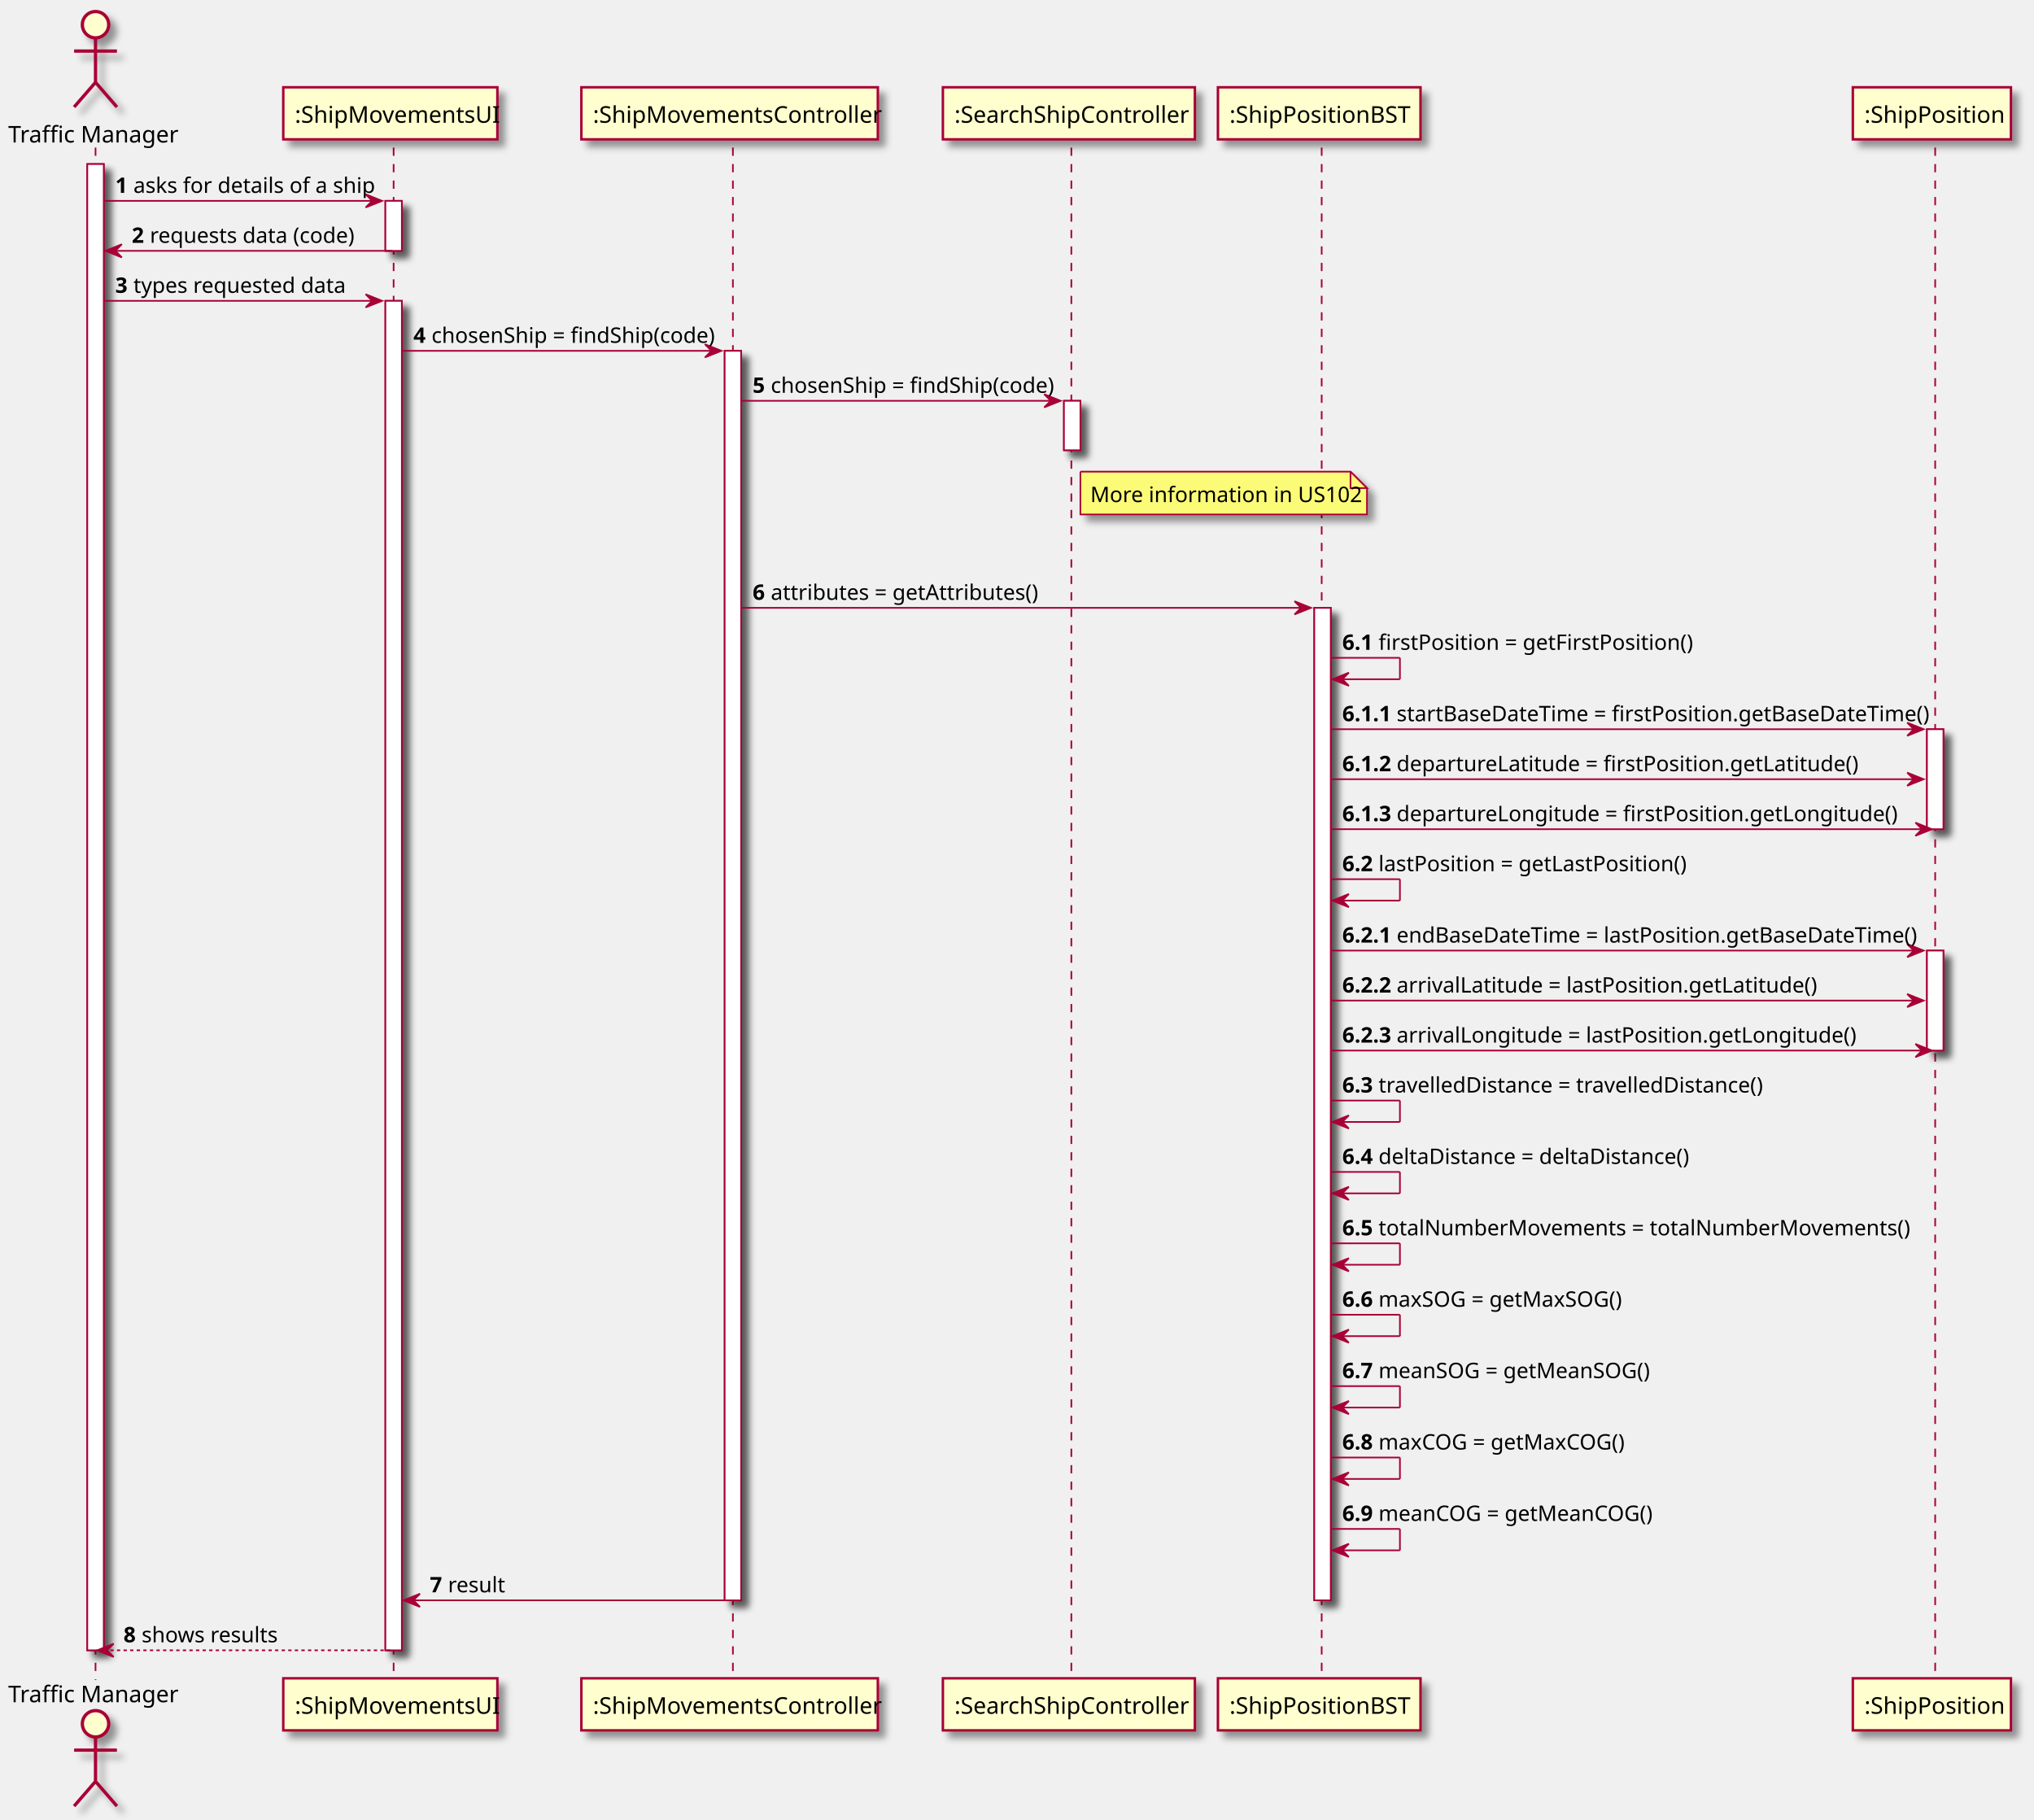
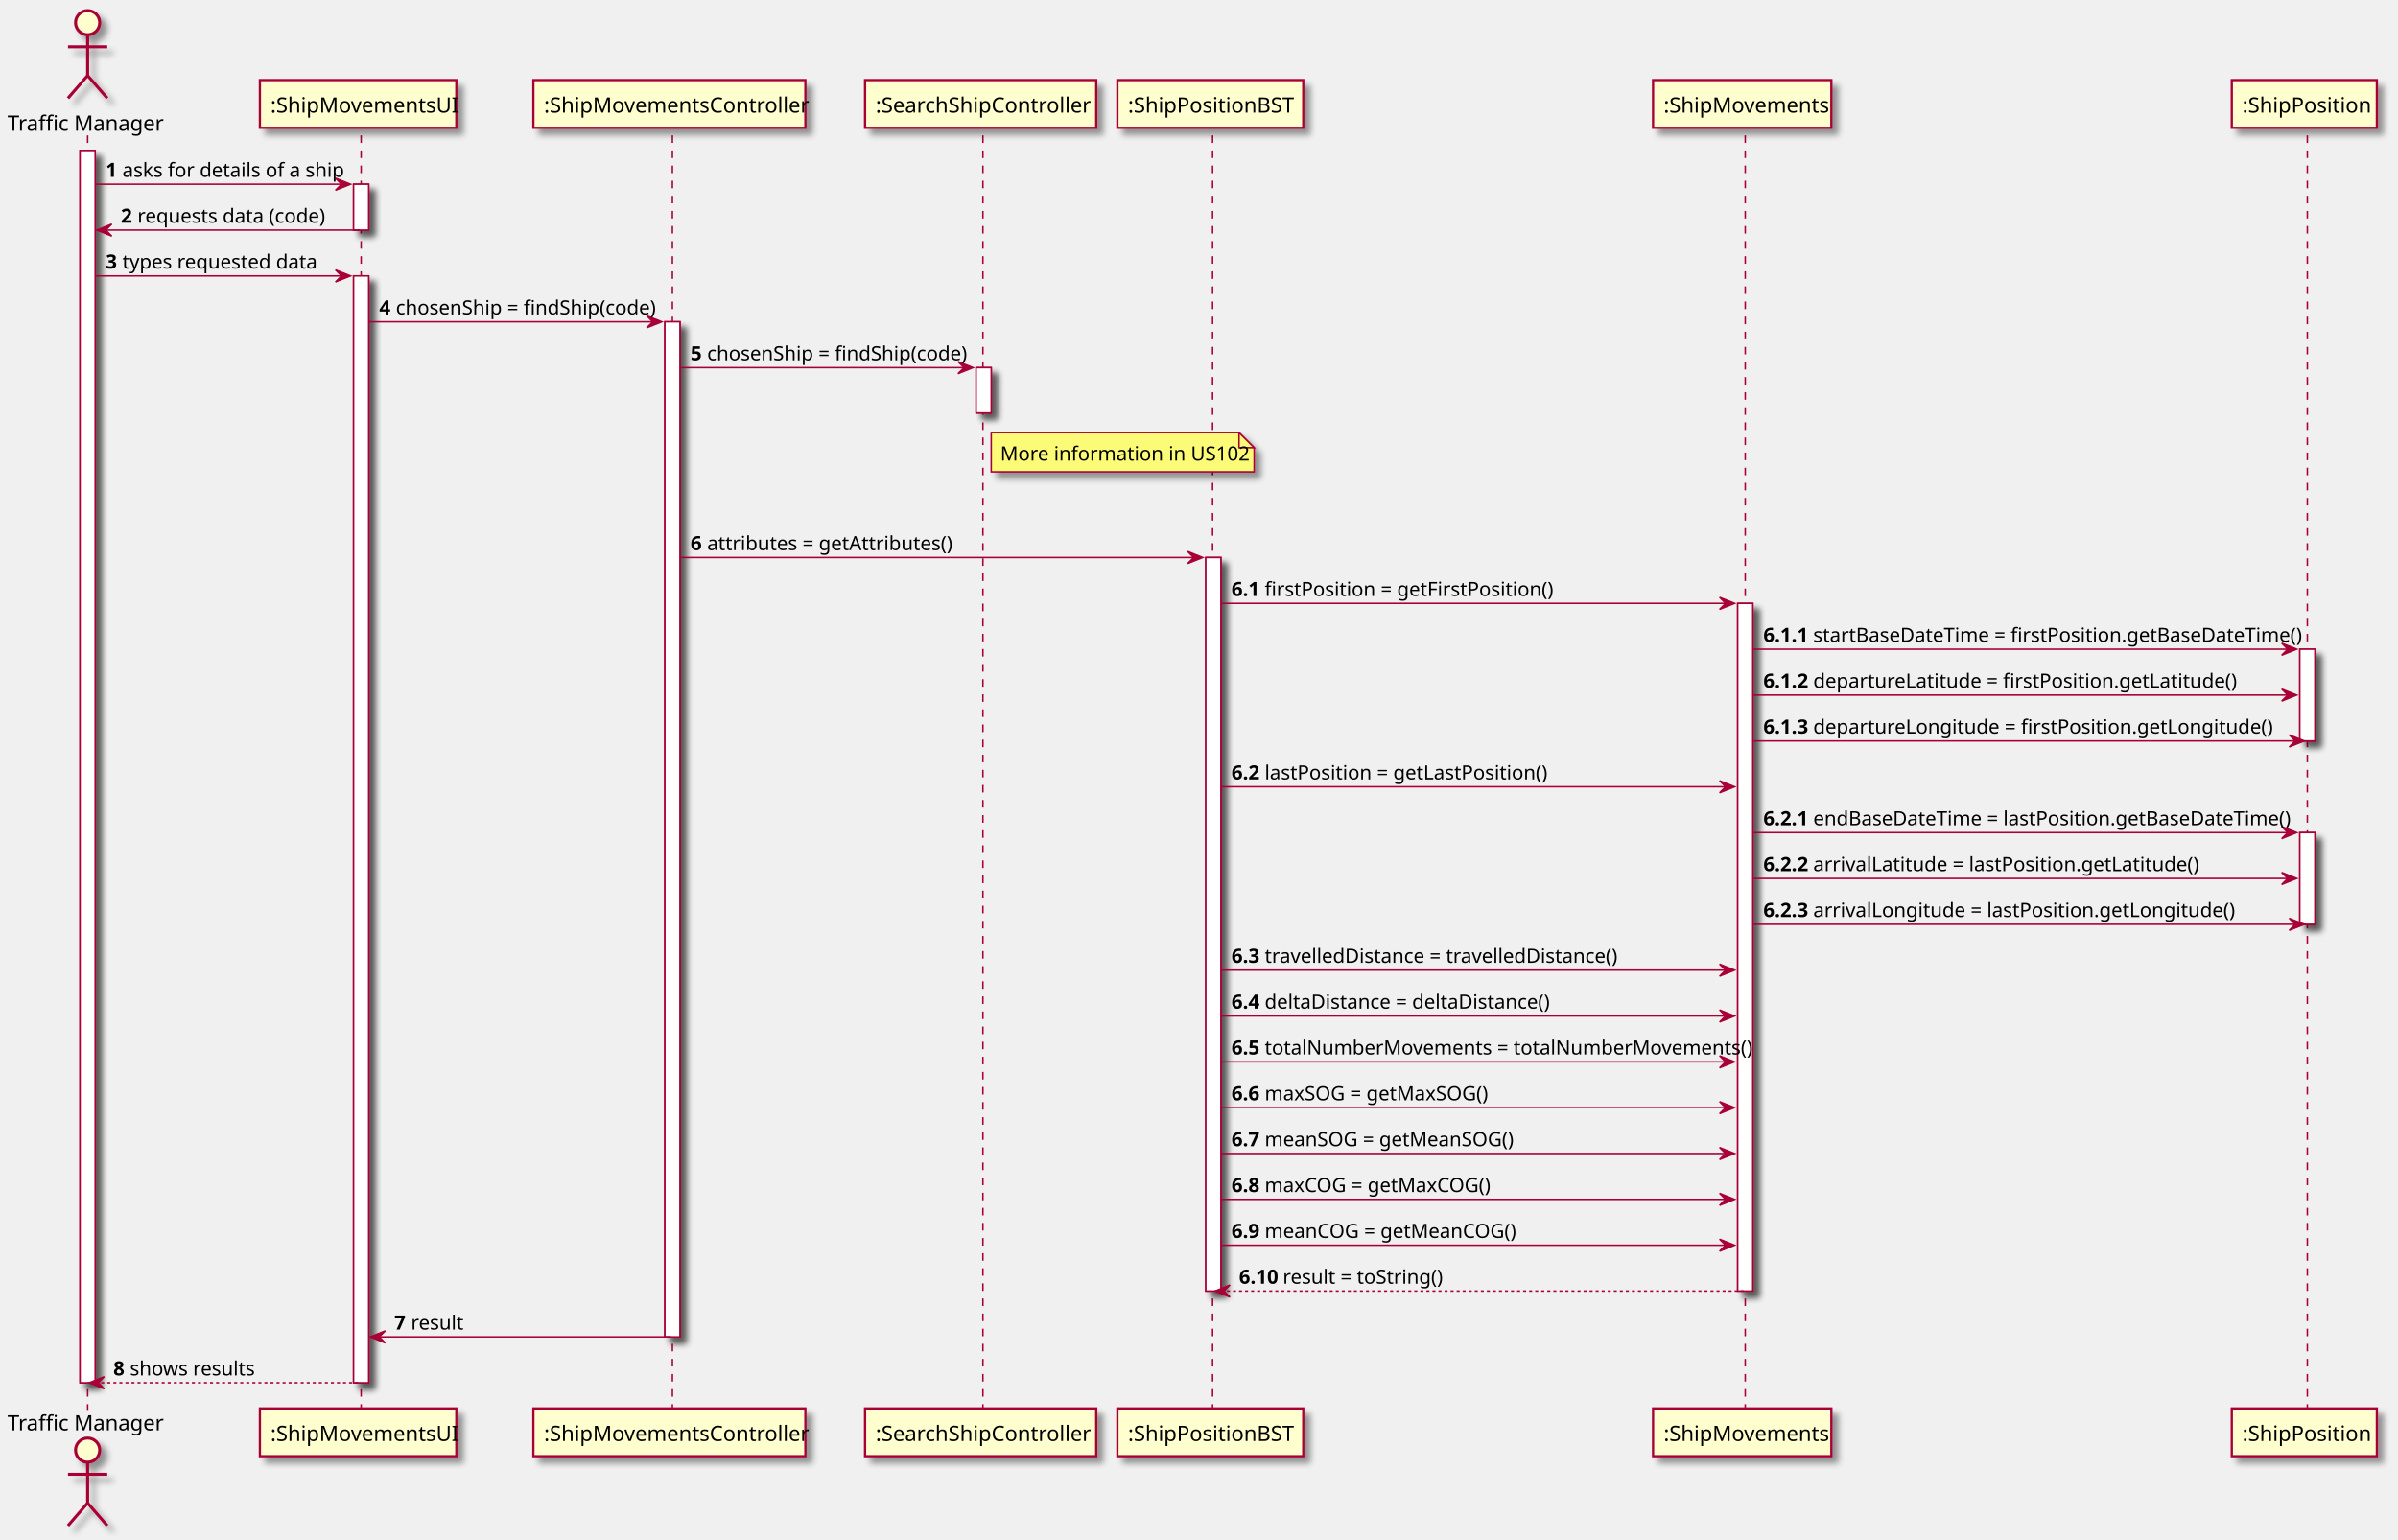
- <svg xmlns="http://www.w3.org/2000/svg" contentScriptType="application/ecmascript" contentStyleType="text/css" height="1105px" preserveAspectRatio="none" style="width:1235px;height:1105px;" version="1.1" viewBox="0 0 1235 1105" width="1235px" zoomAndPan="magnify">
+ <svg xmlns="http://www.w3.org/2000/svg" contentScriptType="application/ecmascript" contentStyleType="text/css" height="1019px" preserveAspectRatio="none" style="width:1587px;height:1019px;" version="1.1" viewBox="0 0 1587 1019" width="1587px" zoomAndPan="magnify">
  <defs>
-     <filter height="300%" id="f1fu0j7sv4bhv1" width="300%" x="-1" y="-1">
+     <filter height="300%" id="f1n0tzof126bcd" width="300%" x="-1" y="-1">
      <feGaussianBlur result="blurOut" stdDeviation="2.0" />
      <feColorMatrix in="blurOut" result="blurOut2" type="matrix" values="0 0 0 0 0 0 0 0 0 0 0 0 0 0 0 0 0 0 .4 0" />
      <feOffset dx="4.0" dy="4.0" in="blurOut2" result="blurOut3" />
      <feBlend in="SourceGraphic" in2="blurOut3" mode="normal" />
    </filter>
  </defs>
  <g>
-     <rect fill="#FFFFFF" filter="url(#f1fu0j7sv4bhv1)" height="902.438" style="stroke:#A80036;stroke-width:1.0;" width="10" x="53" y="99.609" />
-     <rect fill="#FFFFFF" filter="url(#f1fu0j7sv4bhv1)" height="30.352" style="stroke:#A80036;stroke-width:1.0;" width="10" x="234" y="121.961" />
-     <rect fill="#FFFFFF" filter="url(#f1fu0j7sv4bhv1)" height="819.383" style="stroke:#A80036;stroke-width:1.0;" width="10" x="234" y="182.664" />
-     <rect fill="#FFFFFF" filter="url(#f1fu0j7sv4bhv1)" height="758.68" style="stroke:#A80036;stroke-width:1.0;" width="10" x="440" y="213.016" />
-     <rect fill="#FFFFFF" filter="url(#f1fu0j7sv4bhv1)" height="30" style="stroke:#A80036;stroke-width:1.0;" width="10" x="646" y="243.367" />
-     <rect fill="#FFFFFF" filter="url(#f1fu0j7sv4bhv1)" height="602.625" style="stroke:#A80036;stroke-width:1.0;" width="10" x="798" y="369.07" />
-     <rect fill="#FFFFFF" filter="url(#f1fu0j7sv4bhv1)" height="60.703" style="stroke:#A80036;stroke-width:1.0;" width="10" x="1170" y="442.773" />
-     <rect fill="#FFFFFF" filter="url(#f1fu0j7sv4bhv1)" height="60.703" style="stroke:#A80036;stroke-width:1.0;" width="10" x="1170" y="577.18" />
-     <line style="stroke:#A80036;stroke-width:1.0;stroke-dasharray:5.0,5.0;" x1="58" x2="58" y1="89.609" y2="1020.047" />
-     <line style="stroke:#A80036;stroke-width:1.0;stroke-dasharray:5.0,5.0;" x1="239" x2="239" y1="89.609" y2="1020.047" />
-     <line style="stroke:#A80036;stroke-width:1.0;stroke-dasharray:5.0,5.0;" x1="445" x2="445" y1="89.609" y2="1020.047" />
-     <line style="stroke:#A80036;stroke-width:1.0;stroke-dasharray:5.0,5.0;" x1="650.5" x2="650.5" y1="89.609" y2="1020.047" />
-     <line style="stroke:#A80036;stroke-width:1.0;stroke-dasharray:5.0,5.0;" x1="802.5" x2="802.5" y1="89.609" y2="1020.047" />
-     <line style="stroke:#A80036;stroke-width:1.0;stroke-dasharray:5.0,5.0;" x1="1175" x2="1175" y1="89.609" y2="1020.047" />
+     <rect fill="#FFFFFF" filter="url(#f1n0tzof126bcd)" height="815.789" style="stroke:#A80036;stroke-width:1.0;" width="10" x="53" y="99.609" />
+     <rect fill="#FFFFFF" filter="url(#f1n0tzof126bcd)" height="30.352" style="stroke:#A80036;stroke-width:1.0;" width="10" x="234" y="121.961" />
+     <rect fill="#FFFFFF" filter="url(#f1n0tzof126bcd)" height="732.734" style="stroke:#A80036;stroke-width:1.0;" width="10" x="234" y="182.664" />
+     <rect fill="#FFFFFF" filter="url(#f1n0tzof126bcd)" height="672.031" style="stroke:#A80036;stroke-width:1.0;" width="10" x="440" y="213.016" />
+     <rect fill="#FFFFFF" filter="url(#f1n0tzof126bcd)" height="30" style="stroke:#A80036;stroke-width:1.0;" width="10" x="646" y="243.367" />
+     <rect fill="#FFFFFF" filter="url(#f1n0tzof126bcd)" height="485.625" style="stroke:#A80036;stroke-width:1.0;" width="10" x="798" y="369.07" />
+     <rect fill="#FFFFFF" filter="url(#f1n0tzof126bcd)" height="455.273" style="stroke:#A80036;stroke-width:1.0;" width="10" x="1150" y="399.422" />
+     <rect fill="#FFFFFF" filter="url(#f1n0tzof126bcd)" height="60.703" style="stroke:#A80036;stroke-width:1.0;" width="10" x="1522" y="429.773" />
+     <rect fill="#FFFFFF" filter="url(#f1n0tzof126bcd)" height="60.703" style="stroke:#A80036;stroke-width:1.0;" width="10" x="1522" y="551.18" />
+     <line style="stroke:#A80036;stroke-width:1.0;stroke-dasharray:5.0,5.0;" x1="58" x2="58" y1="89.609" y2="933.398" />
+     <line style="stroke:#A80036;stroke-width:1.0;stroke-dasharray:5.0,5.0;" x1="239" x2="239" y1="89.609" y2="933.398" />
+     <line style="stroke:#A80036;stroke-width:1.0;stroke-dasharray:5.0,5.0;" x1="445" x2="445" y1="89.609" y2="933.398" />
+     <line style="stroke:#A80036;stroke-width:1.0;stroke-dasharray:5.0,5.0;" x1="650.5" x2="650.5" y1="89.609" y2="933.398" />
+     <line style="stroke:#A80036;stroke-width:1.0;stroke-dasharray:5.0,5.0;" x1="802.5" x2="802.5" y1="89.609" y2="933.398" />
+     <line style="stroke:#A80036;stroke-width:1.0;stroke-dasharray:5.0,5.0;" x1="1155" x2="1155" y1="89.609" y2="933.398" />
+     <line style="stroke:#A80036;stroke-width:1.0;stroke-dasharray:5.0,5.0;" x1="1527" x2="1527" y1="89.609" y2="933.398" />
    <text fill="#000000" font-family="sans-serif" font-size="14" lengthAdjust="spacing" textLength="100" x="5" y="86.533">Traffic Manager</text>
-     <ellipse cx="58" cy="15" fill="#FEFECE" filter="url(#f1fu0j7sv4bhv1)" rx="8" ry="8" style="stroke:#A80036;stroke-width:2.0;" />
-     <path d="M58,23 L58,50 M45,31 L71,31 M58,50 L45,65 M58,50 L71,65 " fill="none" filter="url(#f1fu0j7sv4bhv1)" style="stroke:#A80036;stroke-width:2.0;" />
-     <text fill="#000000" font-family="sans-serif" font-size="14" lengthAdjust="spacing" textLength="100" x="5" y="1033.58">Traffic Manager</text>
-     <ellipse cx="58" cy="1046.656" fill="#FEFECE" filter="url(#f1fu0j7sv4bhv1)" rx="8" ry="8" style="stroke:#A80036;stroke-width:2.0;" />
-     <path d="M58,1054.656 L58,1081.656 M45,1062.656 L71,1062.656 M58,1081.656 L45,1096.656 M58,1081.656 L71,1096.656 " fill="none" filter="url(#f1fu0j7sv4bhv1)" style="stroke:#A80036;stroke-width:2.0;" />
-     <rect fill="#FEFECE" filter="url(#f1fu0j7sv4bhv1)" height="31.609" style="stroke:#A80036;stroke-width:1.5;" width="130" x="172" y="53" />
+     <ellipse cx="58" cy="15" fill="#FEFECE" filter="url(#f1n0tzof126bcd)" rx="8" ry="8" style="stroke:#A80036;stroke-width:2.0;" />
+     <path d="M58,23 L58,50 M45,31 L71,31 M58,50 L45,65 M58,50 L71,65 " fill="none" filter="url(#f1n0tzof126bcd)" style="stroke:#A80036;stroke-width:2.0;" />
+     <text fill="#000000" font-family="sans-serif" font-size="14" lengthAdjust="spacing" textLength="100" x="5" y="946.932">Traffic Manager</text>
+     <ellipse cx="58" cy="960.008" fill="#FEFECE" filter="url(#f1n0tzof126bcd)" rx="8" ry="8" style="stroke:#A80036;stroke-width:2.0;" />
+     <path d="M58,968.008 L58,995.008 M45,976.008 L71,976.008 M58,995.008 L45,1010.008 M58,995.008 L71,1010.008 " fill="none" filter="url(#f1n0tzof126bcd)" style="stroke:#A80036;stroke-width:2.0;" />
+     <rect fill="#FEFECE" filter="url(#f1n0tzof126bcd)" height="31.609" style="stroke:#A80036;stroke-width:1.5;" width="130" x="172" y="53" />
    <text fill="#000000" font-family="sans-serif" font-size="14" lengthAdjust="spacing" textLength="116" x="179" y="74.533">:ShipMovementsUI</text>
-     <rect fill="#FEFECE" filter="url(#f1fu0j7sv4bhv1)" height="31.609" style="stroke:#A80036;stroke-width:1.5;" width="130" x="172" y="1019.047" />
-     <text fill="#000000" font-family="sans-serif" font-size="14" lengthAdjust="spacing" textLength="116" x="179" y="1040.58">:ShipMovementsUI</text>
-     <rect fill="#FEFECE" filter="url(#f1fu0j7sv4bhv1)" height="31.609" style="stroke:#A80036;stroke-width:1.5;" width="180" x="353" y="53" />
+     <rect fill="#FEFECE" filter="url(#f1n0tzof126bcd)" height="31.609" style="stroke:#A80036;stroke-width:1.5;" width="130" x="172" y="932.398" />
+     <text fill="#000000" font-family="sans-serif" font-size="14" lengthAdjust="spacing" textLength="116" x="179" y="953.932">:ShipMovementsUI</text>
+     <rect fill="#FEFECE" filter="url(#f1n0tzof126bcd)" height="31.609" style="stroke:#A80036;stroke-width:1.5;" width="180" x="353" y="53" />
    <text fill="#000000" font-family="sans-serif" font-size="14" lengthAdjust="spacing" textLength="166" x="360" y="74.533">:ShipMovementsController</text>
-     <rect fill="#FEFECE" filter="url(#f1fu0j7sv4bhv1)" height="31.609" style="stroke:#A80036;stroke-width:1.5;" width="180" x="353" y="1019.047" />
-     <text fill="#000000" font-family="sans-serif" font-size="14" lengthAdjust="spacing" textLength="166" x="360" y="1040.58">:ShipMovementsController</text>
-     <rect fill="#FEFECE" filter="url(#f1fu0j7sv4bhv1)" height="31.609" style="stroke:#A80036;stroke-width:1.5;" width="153" x="572.5" y="53" />
+     <rect fill="#FEFECE" filter="url(#f1n0tzof126bcd)" height="31.609" style="stroke:#A80036;stroke-width:1.5;" width="180" x="353" y="932.398" />
+     <text fill="#000000" font-family="sans-serif" font-size="14" lengthAdjust="spacing" textLength="166" x="360" y="953.932">:ShipMovementsController</text>
+     <rect fill="#FEFECE" filter="url(#f1n0tzof126bcd)" height="31.609" style="stroke:#A80036;stroke-width:1.5;" width="153" x="572.5" y="53" />
    <text fill="#000000" font-family="sans-serif" font-size="14" lengthAdjust="spacing" textLength="139" x="579.5" y="74.533">:SearchShipController</text>
-     <rect fill="#FEFECE" filter="url(#f1fu0j7sv4bhv1)" height="31.609" style="stroke:#A80036;stroke-width:1.5;" width="153" x="572.5" y="1019.047" />
-     <text fill="#000000" font-family="sans-serif" font-size="14" lengthAdjust="spacing" textLength="139" x="579.5" y="1040.58">:SearchShipController</text>
-     <rect fill="#FEFECE" filter="url(#f1fu0j7sv4bhv1)" height="31.609" style="stroke:#A80036;stroke-width:1.5;" width="123" x="739.5" y="53" />
+     <rect fill="#FEFECE" filter="url(#f1n0tzof126bcd)" height="31.609" style="stroke:#A80036;stroke-width:1.5;" width="153" x="572.5" y="932.398" />
+     <text fill="#000000" font-family="sans-serif" font-size="14" lengthAdjust="spacing" textLength="139" x="579.5" y="953.932">:SearchShipController</text>
+     <rect fill="#FEFECE" filter="url(#f1n0tzof126bcd)" height="31.609" style="stroke:#A80036;stroke-width:1.5;" width="123" x="739.5" y="53" />
    <text fill="#000000" font-family="sans-serif" font-size="14" lengthAdjust="spacing" textLength="109" x="746.5" y="74.533">:ShipPositionBST</text>
-     <rect fill="#FEFECE" filter="url(#f1fu0j7sv4bhv1)" height="31.609" style="stroke:#A80036;stroke-width:1.5;" width="123" x="739.5" y="1019.047" />
-     <text fill="#000000" font-family="sans-serif" font-size="14" lengthAdjust="spacing" textLength="109" x="746.5" y="1040.58">:ShipPositionBST</text>
-     <rect fill="#FEFECE" filter="url(#f1fu0j7sv4bhv1)" height="31.609" style="stroke:#A80036;stroke-width:1.5;" width="96" x="1125" y="53" />
-     <text fill="#000000" font-family="sans-serif" font-size="14" lengthAdjust="spacing" textLength="82" x="1132" y="74.533">:ShipPosition</text>
-     <rect fill="#FEFECE" filter="url(#f1fu0j7sv4bhv1)" height="31.609" style="stroke:#A80036;stroke-width:1.5;" width="96" x="1125" y="1019.047" />
-     <text fill="#000000" font-family="sans-serif" font-size="14" lengthAdjust="spacing" textLength="82" x="1132" y="1040.58">:ShipPosition</text>
-     <rect fill="#FFFFFF" filter="url(#f1fu0j7sv4bhv1)" height="902.438" style="stroke:#A80036;stroke-width:1.0;" width="10" x="53" y="99.609" />
-     <rect fill="#FFFFFF" filter="url(#f1fu0j7sv4bhv1)" height="30.352" style="stroke:#A80036;stroke-width:1.0;" width="10" x="234" y="121.961" />
-     <rect fill="#FFFFFF" filter="url(#f1fu0j7sv4bhv1)" height="819.383" style="stroke:#A80036;stroke-width:1.0;" width="10" x="234" y="182.664" />
-     <rect fill="#FFFFFF" filter="url(#f1fu0j7sv4bhv1)" height="758.68" style="stroke:#A80036;stroke-width:1.0;" width="10" x="440" y="213.016" />
-     <rect fill="#FFFFFF" filter="url(#f1fu0j7sv4bhv1)" height="30" style="stroke:#A80036;stroke-width:1.0;" width="10" x="646" y="243.367" />
-     <rect fill="#FFFFFF" filter="url(#f1fu0j7sv4bhv1)" height="602.625" style="stroke:#A80036;stroke-width:1.0;" width="10" x="798" y="369.07" />
-     <rect fill="#FFFFFF" filter="url(#f1fu0j7sv4bhv1)" height="60.703" style="stroke:#A80036;stroke-width:1.0;" width="10" x="1170" y="442.773" />
-     <rect fill="#FFFFFF" filter="url(#f1fu0j7sv4bhv1)" height="60.703" style="stroke:#A80036;stroke-width:1.0;" width="10" x="1170" y="577.18" />
+     <rect fill="#FEFECE" filter="url(#f1n0tzof126bcd)" height="31.609" style="stroke:#A80036;stroke-width:1.5;" width="123" x="739.5" y="932.398" />
+     <text fill="#000000" font-family="sans-serif" font-size="14" lengthAdjust="spacing" textLength="109" x="746.5" y="953.932">:ShipPositionBST</text>
+     <rect fill="#FEFECE" filter="url(#f1n0tzof126bcd)" height="31.609" style="stroke:#A80036;stroke-width:1.5;" width="118" x="1094" y="53" />
+     <text fill="#000000" font-family="sans-serif" font-size="14" lengthAdjust="spacing" textLength="104" x="1101" y="74.533">:ShipMovements</text>
+     <rect fill="#FEFECE" filter="url(#f1n0tzof126bcd)" height="31.609" style="stroke:#A80036;stroke-width:1.5;" width="118" x="1094" y="932.398" />
+     <text fill="#000000" font-family="sans-serif" font-size="14" lengthAdjust="spacing" textLength="104" x="1101" y="953.932">:ShipMovements</text>
+     <rect fill="#FEFECE" filter="url(#f1n0tzof126bcd)" height="31.609" style="stroke:#A80036;stroke-width:1.5;" width="96" x="1477" y="53" />
+     <text fill="#000000" font-family="sans-serif" font-size="14" lengthAdjust="spacing" textLength="82" x="1484" y="74.533">:ShipPosition</text>
+     <rect fill="#FEFECE" filter="url(#f1n0tzof126bcd)" height="31.609" style="stroke:#A80036;stroke-width:1.5;" width="96" x="1477" y="932.398" />
+     <text fill="#000000" font-family="sans-serif" font-size="14" lengthAdjust="spacing" textLength="82" x="1484" y="953.932">:ShipPosition</text>
+     <rect fill="#FFFFFF" filter="url(#f1n0tzof126bcd)" height="815.789" style="stroke:#A80036;stroke-width:1.0;" width="10" x="53" y="99.609" />
+     <rect fill="#FFFFFF" filter="url(#f1n0tzof126bcd)" height="30.352" style="stroke:#A80036;stroke-width:1.0;" width="10" x="234" y="121.961" />
+     <rect fill="#FFFFFF" filter="url(#f1n0tzof126bcd)" height="732.734" style="stroke:#A80036;stroke-width:1.0;" width="10" x="234" y="182.664" />
+     <rect fill="#FFFFFF" filter="url(#f1n0tzof126bcd)" height="672.031" style="stroke:#A80036;stroke-width:1.0;" width="10" x="440" y="213.016" />
+     <rect fill="#FFFFFF" filter="url(#f1n0tzof126bcd)" height="30" style="stroke:#A80036;stroke-width:1.0;" width="10" x="646" y="243.367" />
+     <rect fill="#FFFFFF" filter="url(#f1n0tzof126bcd)" height="485.625" style="stroke:#A80036;stroke-width:1.0;" width="10" x="798" y="369.07" />
+     <rect fill="#FFFFFF" filter="url(#f1n0tzof126bcd)" height="455.273" style="stroke:#A80036;stroke-width:1.0;" width="10" x="1150" y="399.422" />
+     <rect fill="#FFFFFF" filter="url(#f1n0tzof126bcd)" height="60.703" style="stroke:#A80036;stroke-width:1.0;" width="10" x="1522" y="429.773" />
+     <rect fill="#FFFFFF" filter="url(#f1n0tzof126bcd)" height="60.703" style="stroke:#A80036;stroke-width:1.0;" width="10" x="1522" y="551.18" />
    <polygon fill="#A80036" points="222,117.961,232,121.961,222,125.961,226,121.961" style="stroke:#A80036;stroke-width:1.0;" />
    <line style="stroke:#A80036;stroke-width:1.0;" x1="63" x2="228" y1="121.961" y2="121.961" />
    <text fill="#000000" font-family="sans-serif" font-size="13" font-weight="bold" lengthAdjust="spacing" textLength="7" x="70" y="117.105">1</text>
    <text fill="#000000" font-family="sans-serif" font-size="13" lengthAdjust="spacing" textLength="141" x="81" y="117.105">asks for details of a ship</text>
    <polygon fill="#A80036" points="74,148.312,64,152.312,74,156.312,70,152.312" style="stroke:#A80036;stroke-width:1.0;" />
    <line style="stroke:#A80036;stroke-width:1.0;" x1="68" x2="238" y1="152.312" y2="152.312" />
    <text fill="#000000" font-family="sans-serif" font-size="13" font-weight="bold" lengthAdjust="spacing" textLength="7" x="80" y="147.456">2</text>
    <text fill="#000000" font-family="sans-serif" font-size="13" lengthAdjust="spacing" textLength="119" x="91" y="147.456">requests data (code)</text>
    <polygon fill="#A80036" points="222,178.664,232,182.664,222,186.664,226,182.664" style="stroke:#A80036;stroke-width:1.0;" />
    <line style="stroke:#A80036;stroke-width:1.0;" x1="63" x2="228" y1="182.664" y2="182.664" />
    <text fill="#000000" font-family="sans-serif" font-size="13" font-weight="bold" lengthAdjust="spacing" textLength="7" x="70" y="177.808">3</text>
    <text fill="#000000" font-family="sans-serif" font-size="13" lengthAdjust="spacing" textLength="122" x="81" y="177.808">types requested data</text>
    <polygon fill="#A80036" points="428,209.016,438,213.016,428,217.016,432,213.016" style="stroke:#A80036;stroke-width:1.0;" />
    <line style="stroke:#A80036;stroke-width:1.0;" x1="244" x2="434" y1="213.016" y2="213.016" />
    <text fill="#000000" font-family="sans-serif" font-size="13" font-weight="bold" lengthAdjust="spacing" textLength="7" x="251" y="208.159">4</text>
    <text fill="#000000" font-family="sans-serif" font-size="13" lengthAdjust="spacing" textLength="166" x="262" y="208.159">chosenShip = findShip(code)</text>
    <polygon fill="#A80036" points="634,239.367,644,243.367,634,247.367,638,243.367" style="stroke:#A80036;stroke-width:1.0;" />
    <line style="stroke:#A80036;stroke-width:1.0;" x1="450" x2="640" y1="243.367" y2="243.367" />
    <text fill="#000000" font-family="sans-serif" font-size="13" font-weight="bold" lengthAdjust="spacing" textLength="7" x="457" y="238.511">5</text>
    <text fill="#000000" font-family="sans-serif" font-size="13" lengthAdjust="spacing" textLength="166" x="468" y="238.511">chosenShip = findShip(code)</text>
-     <path d="M656,286.367 L656,312.367 L830,312.367 L830,296.367 L820,286.367 L656,286.367 " fill="#FBFB77" filter="url(#f1fu0j7sv4bhv1)" style="stroke:#A80036;stroke-width:1.0;" />
+     <path d="M656,286.367 L656,312.367 L830,312.367 L830,296.367 L820,286.367 L656,286.367 " fill="#FBFB77" filter="url(#f1n0tzof126bcd)" style="stroke:#A80036;stroke-width:1.0;" />
    <path d="M820,286.367 L820,296.367 L830,296.367 L820,286.367 " fill="#FBFB77" style="stroke:#A80036;stroke-width:1.0;" />
    <text fill="#000000" font-family="sans-serif" font-size="13" lengthAdjust="spacing" textLength="153" x="662" y="304.862">More information in US102</text>
    <polygon fill="#A80036" points="786,365.07,796,369.07,786,373.07,790,369.07" style="stroke:#A80036;stroke-width:1.0;" />
    <line style="stroke:#A80036;stroke-width:1.0;" x1="450" x2="792" y1="369.07" y2="369.07" />
    <text fill="#000000" font-family="sans-serif" font-size="13" font-weight="bold" lengthAdjust="spacing" textLength="7" x="457" y="364.214">6</text>
    <text fill="#000000" font-family="sans-serif" font-size="13" lengthAdjust="spacing" textLength="152" x="468" y="364.214">attributes = getAttributes()</text>
-     <line style="stroke:#A80036;stroke-width:1.0;" x1="808" x2="850" y1="399.422" y2="399.422" />
-     <line style="stroke:#A80036;stroke-width:1.0;" x1="850" x2="850" y1="399.422" y2="412.422" />
-     <line style="stroke:#A80036;stroke-width:1.0;" x1="809" x2="850" y1="412.422" y2="412.422" />
-     <polygon fill="#A80036" points="819,408.422,809,412.422,819,416.422,815,412.422" style="stroke:#A80036;stroke-width:1.0;" />
+     <polygon fill="#A80036" points="1138,395.422,1148,399.422,1138,403.422,1142,399.422" style="stroke:#A80036;stroke-width:1.0;" />
+     <line style="stroke:#A80036;stroke-width:1.0;" x1="808" x2="1144" y1="399.422" y2="399.422" />
    <text fill="#000000" font-family="sans-serif" font-size="13" font-weight="bold" lengthAdjust="spacing" textLength="18" x="815" y="394.565">6.1</text>
    <text fill="#000000" font-family="sans-serif" font-size="13" lengthAdjust="spacing" textLength="183" x="837" y="394.565">firstPosition = getFirstPosition()</text>
-     <polygon fill="#A80036" points="1158,438.773,1168,442.773,1158,446.773,1162,442.773" style="stroke:#A80036;stroke-width:1.0;" />
-     <line style="stroke:#A80036;stroke-width:1.0;" x1="808" x2="1164" y1="442.773" y2="442.773" />
-     <text fill="#000000" font-family="sans-serif" font-size="13" font-weight="bold" lengthAdjust="spacing" textLength="29" x="815" y="437.917">6.1.1</text>
-     <text fill="#000000" font-family="sans-serif" font-size="13" lengthAdjust="spacing" textLength="310" x="848" y="437.917">startBaseDateTime = firstPosition.getBaseDateTime()</text>
-     <polygon fill="#A80036" points="1158,469.125,1168,473.125,1158,477.125,1162,473.125" style="stroke:#A80036;stroke-width:1.0;" />
-     <line style="stroke:#A80036;stroke-width:1.0;" x1="808" x2="1164" y1="473.125" y2="473.125" />
-     <text fill="#000000" font-family="sans-serif" font-size="13" font-weight="bold" lengthAdjust="spacing" textLength="29" x="815" y="468.269">6.1.2</text>
-     <text fill="#000000" font-family="sans-serif" font-size="13" lengthAdjust="spacing" textLength="260" x="848" y="468.269">departureLatitude = firstPosition.getLatitude()</text>
-     <polygon fill="#A80036" points="1163,499.477,1173,503.477,1163,507.477,1167,503.477" style="stroke:#A80036;stroke-width:1.0;" />
-     <line style="stroke:#A80036;stroke-width:1.0;" x1="808" x2="1169" y1="503.477" y2="503.477" />
-     <text fill="#000000" font-family="sans-serif" font-size="13" font-weight="bold" lengthAdjust="spacing" textLength="29" x="815" y="498.62">6.1.3</text>
-     <text fill="#000000" font-family="sans-serif" font-size="13" lengthAdjust="spacing" textLength="280" x="848" y="498.62">departureLongitude = firstPosition.getLongitude()</text>
-     <line style="stroke:#A80036;stroke-width:1.0;" x1="808" x2="850" y1="533.828" y2="533.828" />
-     <line style="stroke:#A80036;stroke-width:1.0;" x1="850" x2="850" y1="533.828" y2="546.828" />
-     <line style="stroke:#A80036;stroke-width:1.0;" x1="809" x2="850" y1="546.828" y2="546.828" />
-     <polygon fill="#A80036" points="819,542.828,809,546.828,819,550.828,815,546.828" style="stroke:#A80036;stroke-width:1.0;" />
-     <text fill="#000000" font-family="sans-serif" font-size="13" font-weight="bold" lengthAdjust="spacing" textLength="18" x="815" y="528.972">6.2</text>
-     <text fill="#000000" font-family="sans-serif" font-size="13" lengthAdjust="spacing" textLength="182" x="837" y="528.972">lastPosition = getLastPosition()</text>
-     <polygon fill="#A80036" points="1158,573.18,1168,577.18,1158,581.18,1162,577.18" style="stroke:#A80036;stroke-width:1.0;" />
-     <line style="stroke:#A80036;stroke-width:1.0;" x1="808" x2="1164" y1="577.18" y2="577.18" />
-     <text fill="#000000" font-family="sans-serif" font-size="13" font-weight="bold" lengthAdjust="spacing" textLength="29" x="815" y="572.323">6.2.1</text>
-     <text fill="#000000" font-family="sans-serif" font-size="13" lengthAdjust="spacing" textLength="305" x="848" y="572.323">endBaseDateTime = lastPosition.getBaseDateTime()</text>
-     <polygon fill="#A80036" points="1158,603.531,1168,607.531,1158,611.531,1162,607.531" style="stroke:#A80036;stroke-width:1.0;" />
-     <line style="stroke:#A80036;stroke-width:1.0;" x1="808" x2="1164" y1="607.531" y2="607.531" />
-     <text fill="#000000" font-family="sans-serif" font-size="13" font-weight="bold" lengthAdjust="spacing" textLength="29" x="815" y="602.675">6.2.2</text>
-     <text fill="#000000" font-family="sans-serif" font-size="13" lengthAdjust="spacing" textLength="239" x="848" y="602.675">arrivalLatitude = lastPosition.getLatitude()</text>
-     <polygon fill="#A80036" points="1163,633.883,1173,637.883,1163,641.883,1167,637.883" style="stroke:#A80036;stroke-width:1.0;" />
-     <line style="stroke:#A80036;stroke-width:1.0;" x1="808" x2="1169" y1="637.883" y2="637.883" />
-     <text fill="#000000" font-family="sans-serif" font-size="13" font-weight="bold" lengthAdjust="spacing" textLength="29" x="815" y="633.026">6.2.3</text>
-     <text fill="#000000" font-family="sans-serif" font-size="13" lengthAdjust="spacing" textLength="259" x="848" y="633.026">arrivalLongitude = lastPosition.getLongitude()</text>
-     <line style="stroke:#A80036;stroke-width:1.0;" x1="808" x2="850" y1="668.234" y2="668.234" />
-     <line style="stroke:#A80036;stroke-width:1.0;" x1="850" x2="850" y1="668.234" y2="681.234" />
-     <line style="stroke:#A80036;stroke-width:1.0;" x1="809" x2="850" y1="681.234" y2="681.234" />
-     <polygon fill="#A80036" points="819,677.234,809,681.234,819,685.234,815,681.234" style="stroke:#A80036;stroke-width:1.0;" />
-     <text fill="#000000" font-family="sans-serif" font-size="13" font-weight="bold" lengthAdjust="spacing" textLength="18" x="815" y="663.378">6.3</text>
-     <text fill="#000000" font-family="sans-serif" font-size="13" lengthAdjust="spacing" textLength="220" x="837" y="663.378">travelledDistance = travelledDistance()</text>
-     <line style="stroke:#A80036;stroke-width:1.0;" x1="808" x2="850" y1="711.586" y2="711.586" />
-     <line style="stroke:#A80036;stroke-width:1.0;" x1="850" x2="850" y1="711.586" y2="724.586" />
-     <line style="stroke:#A80036;stroke-width:1.0;" x1="809" x2="850" y1="724.586" y2="724.586" />
-     <polygon fill="#A80036" points="819,720.586,809,724.586,819,728.586,815,724.586" style="stroke:#A80036;stroke-width:1.0;" />
-     <text fill="#000000" font-family="sans-serif" font-size="13" font-weight="bold" lengthAdjust="spacing" textLength="18" x="815" y="706.73">6.4</text>
-     <text fill="#000000" font-family="sans-serif" font-size="13" lengthAdjust="spacing" textLength="182" x="837" y="706.73">deltaDistance = deltaDistance()</text>
-     <line style="stroke:#A80036;stroke-width:1.0;" x1="808" x2="850" y1="754.938" y2="754.938" />
-     <line style="stroke:#A80036;stroke-width:1.0;" x1="850" x2="850" y1="754.938" y2="767.938" />
-     <line style="stroke:#A80036;stroke-width:1.0;" x1="809" x2="850" y1="767.938" y2="767.938" />
-     <polygon fill="#A80036" points="819,763.938,809,767.938,819,771.938,815,767.938" style="stroke:#A80036;stroke-width:1.0;" />
-     <text fill="#000000" font-family="sans-serif" font-size="13" font-weight="bold" lengthAdjust="spacing" textLength="18" x="815" y="750.081">6.5</text>
-     <text fill="#000000" font-family="sans-serif" font-size="13" lengthAdjust="spacing" textLength="296" x="837" y="750.081">totalNumberMovements = totalNumberMovements()</text>
-     <line style="stroke:#A80036;stroke-width:1.0;" x1="808" x2="850" y1="798.289" y2="798.289" />
-     <line style="stroke:#A80036;stroke-width:1.0;" x1="850" x2="850" y1="798.289" y2="811.289" />
-     <line style="stroke:#A80036;stroke-width:1.0;" x1="809" x2="850" y1="811.289" y2="811.289" />
-     <polygon fill="#A80036" points="819,807.289,809,811.289,819,815.289,815,811.289" style="stroke:#A80036;stroke-width:1.0;" />
-     <text fill="#000000" font-family="sans-serif" font-size="13" font-weight="bold" lengthAdjust="spacing" textLength="18" x="815" y="793.433">6.6</text>
-     <text fill="#000000" font-family="sans-serif" font-size="13" lengthAdjust="spacing" textLength="150" x="837" y="793.433">maxSOG = getMaxSOG()</text>
-     <line style="stroke:#A80036;stroke-width:1.0;" x1="808" x2="850" y1="841.641" y2="841.641" />
-     <line style="stroke:#A80036;stroke-width:1.0;" x1="850" x2="850" y1="841.641" y2="854.641" />
-     <line style="stroke:#A80036;stroke-width:1.0;" x1="809" x2="850" y1="854.641" y2="854.641" />
-     <polygon fill="#A80036" points="819,850.641,809,854.641,819,858.641,815,854.641" style="stroke:#A80036;stroke-width:1.0;" />
-     <text fill="#000000" font-family="sans-serif" font-size="13" font-weight="bold" lengthAdjust="spacing" textLength="18" x="815" y="836.784">6.7</text>
-     <text fill="#000000" font-family="sans-serif" font-size="13" lengthAdjust="spacing" textLength="164" x="837" y="836.784">meanSOG = getMeanSOG()</text>
-     <line style="stroke:#A80036;stroke-width:1.0;" x1="808" x2="850" y1="884.992" y2="884.992" />
-     <line style="stroke:#A80036;stroke-width:1.0;" x1="850" x2="850" y1="884.992" y2="897.992" />
-     <line style="stroke:#A80036;stroke-width:1.0;" x1="809" x2="850" y1="897.992" y2="897.992" />
-     <polygon fill="#A80036" points="819,893.992,809,897.992,819,901.992,815,897.992" style="stroke:#A80036;stroke-width:1.0;" />
-     <text fill="#000000" font-family="sans-serif" font-size="13" font-weight="bold" lengthAdjust="spacing" textLength="18" x="815" y="880.136">6.8</text>
-     <text fill="#000000" font-family="sans-serif" font-size="13" lengthAdjust="spacing" textLength="150" x="837" y="880.136">maxCOG = getMaxCOG()</text>
-     <line style="stroke:#A80036;stroke-width:1.0;" x1="808" x2="850" y1="928.344" y2="928.344" />
-     <line style="stroke:#A80036;stroke-width:1.0;" x1="850" x2="850" y1="928.344" y2="941.344" />
-     <line style="stroke:#A80036;stroke-width:1.0;" x1="809" x2="850" y1="941.344" y2="941.344" />
-     <polygon fill="#A80036" points="819,937.344,809,941.344,819,945.344,815,941.344" style="stroke:#A80036;stroke-width:1.0;" />
-     <text fill="#000000" font-family="sans-serif" font-size="13" font-weight="bold" lengthAdjust="spacing" textLength="18" x="815" y="923.487">6.9</text>
-     <text fill="#000000" font-family="sans-serif" font-size="13" lengthAdjust="spacing" textLength="164" x="837" y="923.487">meanCOG = getMeanCOG()</text>
-     <polygon fill="#A80036" points="255,967.695,245,971.695,255,975.695,251,971.695" style="stroke:#A80036;stroke-width:1.0;" />
-     <line style="stroke:#A80036;stroke-width:1.0;" x1="249" x2="444" y1="971.695" y2="971.695" />
-     <text fill="#000000" font-family="sans-serif" font-size="13" font-weight="bold" lengthAdjust="spacing" textLength="7" x="261" y="966.839">7</text>
-     <text fill="#000000" font-family="sans-serif" font-size="13" lengthAdjust="spacing" textLength="32" x="272" y="966.839">result</text>
-     <polygon fill="#A80036" points="69,998.047,59,1002.047,69,1006.047,65,1002.047" style="stroke:#A80036;stroke-width:1.0;" />
-     <line style="stroke:#A80036;stroke-width:1.0;stroke-dasharray:2.0,2.0;" x1="63" x2="238" y1="1002.047" y2="1002.047" />
-     <text fill="#000000" font-family="sans-serif" font-size="13" font-weight="bold" lengthAdjust="spacing" textLength="7" x="75" y="997.19">8</text>
-     <text fill="#000000" font-family="sans-serif" font-size="13" lengthAdjust="spacing" textLength="80" x="86" y="997.19">shows results</text>
+     <polygon fill="#A80036" points="1510,425.773,1520,429.773,1510,433.773,1514,429.773" style="stroke:#A80036;stroke-width:1.0;" />
+     <line style="stroke:#A80036;stroke-width:1.0;" x1="1160" x2="1516" y1="429.773" y2="429.773" />
+     <text fill="#000000" font-family="sans-serif" font-size="13" font-weight="bold" lengthAdjust="spacing" textLength="29" x="1167" y="424.917">6.1.1</text>
+     <text fill="#000000" font-family="sans-serif" font-size="13" lengthAdjust="spacing" textLength="310" x="1200" y="424.917">startBaseDateTime = firstPosition.getBaseDateTime()</text>
+     <polygon fill="#A80036" points="1510,456.125,1520,460.125,1510,464.125,1514,460.125" style="stroke:#A80036;stroke-width:1.0;" />
+     <line style="stroke:#A80036;stroke-width:1.0;" x1="1160" x2="1516" y1="460.125" y2="460.125" />
+     <text fill="#000000" font-family="sans-serif" font-size="13" font-weight="bold" lengthAdjust="spacing" textLength="29" x="1167" y="455.269">6.1.2</text>
+     <text fill="#000000" font-family="sans-serif" font-size="13" lengthAdjust="spacing" textLength="260" x="1200" y="455.269">departureLatitude = firstPosition.getLatitude()</text>
+     <polygon fill="#A80036" points="1515,486.477,1525,490.477,1515,494.477,1519,490.477" style="stroke:#A80036;stroke-width:1.0;" />
+     <line style="stroke:#A80036;stroke-width:1.0;" x1="1160" x2="1521" y1="490.477" y2="490.477" />
+     <text fill="#000000" font-family="sans-serif" font-size="13" font-weight="bold" lengthAdjust="spacing" textLength="29" x="1167" y="485.62">6.1.3</text>
+     <text fill="#000000" font-family="sans-serif" font-size="13" lengthAdjust="spacing" textLength="280" x="1200" y="485.62">departureLongitude = firstPosition.getLongitude()</text>
+     <polygon fill="#A80036" points="1138,516.828,1148,520.828,1138,524.828,1142,520.828" style="stroke:#A80036;stroke-width:1.0;" />
+     <line style="stroke:#A80036;stroke-width:1.0;" x1="808" x2="1144" y1="520.828" y2="520.828" />
+     <text fill="#000000" font-family="sans-serif" font-size="13" font-weight="bold" lengthAdjust="spacing" textLength="18" x="815" y="515.972">6.2</text>
+     <text fill="#000000" font-family="sans-serif" font-size="13" lengthAdjust="spacing" textLength="182" x="837" y="515.972">lastPosition = getLastPosition()</text>
+     <polygon fill="#A80036" points="1510,547.18,1520,551.18,1510,555.18,1514,551.18" style="stroke:#A80036;stroke-width:1.0;" />
+     <line style="stroke:#A80036;stroke-width:1.0;" x1="1160" x2="1516" y1="551.18" y2="551.18" />
+     <text fill="#000000" font-family="sans-serif" font-size="13" font-weight="bold" lengthAdjust="spacing" textLength="29" x="1167" y="546.323">6.2.1</text>
+     <text fill="#000000" font-family="sans-serif" font-size="13" lengthAdjust="spacing" textLength="305" x="1200" y="546.323">endBaseDateTime = lastPosition.getBaseDateTime()</text>
+     <polygon fill="#A80036" points="1510,577.531,1520,581.531,1510,585.531,1514,581.531" style="stroke:#A80036;stroke-width:1.0;" />
+     <line style="stroke:#A80036;stroke-width:1.0;" x1="1160" x2="1516" y1="581.531" y2="581.531" />
+     <text fill="#000000" font-family="sans-serif" font-size="13" font-weight="bold" lengthAdjust="spacing" textLength="29" x="1167" y="576.675">6.2.2</text>
+     <text fill="#000000" font-family="sans-serif" font-size="13" lengthAdjust="spacing" textLength="239" x="1200" y="576.675">arrivalLatitude = lastPosition.getLatitude()</text>
+     <polygon fill="#A80036" points="1515,607.883,1525,611.883,1515,615.883,1519,611.883" style="stroke:#A80036;stroke-width:1.0;" />
+     <line style="stroke:#A80036;stroke-width:1.0;" x1="1160" x2="1521" y1="611.883" y2="611.883" />
+     <text fill="#000000" font-family="sans-serif" font-size="13" font-weight="bold" lengthAdjust="spacing" textLength="29" x="1167" y="607.026">6.2.3</text>
+     <text fill="#000000" font-family="sans-serif" font-size="13" lengthAdjust="spacing" textLength="259" x="1200" y="607.026">arrivalLongitude = lastPosition.getLongitude()</text>
+     <polygon fill="#A80036" points="1138,638.234,1148,642.234,1138,646.234,1142,642.234" style="stroke:#A80036;stroke-width:1.0;" />
+     <line style="stroke:#A80036;stroke-width:1.0;" x1="808" x2="1144" y1="642.234" y2="642.234" />
+     <text fill="#000000" font-family="sans-serif" font-size="13" font-weight="bold" lengthAdjust="spacing" textLength="18" x="815" y="637.378">6.3</text>
+     <text fill="#000000" font-family="sans-serif" font-size="13" lengthAdjust="spacing" textLength="220" x="837" y="637.378">travelledDistance = travelledDistance()</text>
+     <polygon fill="#A80036" points="1138,668.586,1148,672.586,1138,676.586,1142,672.586" style="stroke:#A80036;stroke-width:1.0;" />
+     <line style="stroke:#A80036;stroke-width:1.0;" x1="808" x2="1144" y1="672.586" y2="672.586" />
+     <text fill="#000000" font-family="sans-serif" font-size="13" font-weight="bold" lengthAdjust="spacing" textLength="18" x="815" y="667.73">6.4</text>
+     <text fill="#000000" font-family="sans-serif" font-size="13" lengthAdjust="spacing" textLength="182" x="837" y="667.73">deltaDistance = deltaDistance()</text>
+     <polygon fill="#A80036" points="1138,698.938,1148,702.938,1138,706.938,1142,702.938" style="stroke:#A80036;stroke-width:1.0;" />
+     <line style="stroke:#A80036;stroke-width:1.0;" x1="808" x2="1144" y1="702.938" y2="702.938" />
+     <text fill="#000000" font-family="sans-serif" font-size="13" font-weight="bold" lengthAdjust="spacing" textLength="18" x="815" y="698.081">6.5</text>
+     <text fill="#000000" font-family="sans-serif" font-size="13" lengthAdjust="spacing" textLength="296" x="837" y="698.081">totalNumberMovements = totalNumberMovements()</text>
+     <polygon fill="#A80036" points="1138,729.289,1148,733.289,1138,737.289,1142,733.289" style="stroke:#A80036;stroke-width:1.0;" />
+     <line style="stroke:#A80036;stroke-width:1.0;" x1="808" x2="1144" y1="733.289" y2="733.289" />
+     <text fill="#000000" font-family="sans-serif" font-size="13" font-weight="bold" lengthAdjust="spacing" textLength="18" x="815" y="728.433">6.6</text>
+     <text fill="#000000" font-family="sans-serif" font-size="13" lengthAdjust="spacing" textLength="150" x="837" y="728.433">maxSOG = getMaxSOG()</text>
+     <polygon fill="#A80036" points="1138,759.641,1148,763.641,1138,767.641,1142,763.641" style="stroke:#A80036;stroke-width:1.0;" />
+     <line style="stroke:#A80036;stroke-width:1.0;" x1="808" x2="1144" y1="763.641" y2="763.641" />
+     <text fill="#000000" font-family="sans-serif" font-size="13" font-weight="bold" lengthAdjust="spacing" textLength="18" x="815" y="758.784">6.7</text>
+     <text fill="#000000" font-family="sans-serif" font-size="13" lengthAdjust="spacing" textLength="164" x="837" y="758.784">meanSOG = getMeanSOG()</text>
+     <polygon fill="#A80036" points="1138,789.992,1148,793.992,1138,797.992,1142,793.992" style="stroke:#A80036;stroke-width:1.0;" />
+     <line style="stroke:#A80036;stroke-width:1.0;" x1="808" x2="1144" y1="793.992" y2="793.992" />
+     <text fill="#000000" font-family="sans-serif" font-size="13" font-weight="bold" lengthAdjust="spacing" textLength="18" x="815" y="789.136">6.8</text>
+     <text fill="#000000" font-family="sans-serif" font-size="13" lengthAdjust="spacing" textLength="150" x="837" y="789.136">maxCOG = getMaxCOG()</text>
+     <polygon fill="#A80036" points="1138,820.344,1148,824.344,1138,828.344,1142,824.344" style="stroke:#A80036;stroke-width:1.0;" />
+     <line style="stroke:#A80036;stroke-width:1.0;" x1="808" x2="1144" y1="824.344" y2="824.344" />
+     <text fill="#000000" font-family="sans-serif" font-size="13" font-weight="bold" lengthAdjust="spacing" textLength="18" x="815" y="819.487">6.9</text>
+     <text fill="#000000" font-family="sans-serif" font-size="13" lengthAdjust="spacing" textLength="164" x="837" y="819.487">meanCOG = getMeanCOG()</text>
+     <polygon fill="#A80036" points="814,850.695,804,854.695,814,858.695,810,854.695" style="stroke:#A80036;stroke-width:1.0;" />
+     <line style="stroke:#A80036;stroke-width:1.0;stroke-dasharray:2.0,2.0;" x1="808" x2="1154" y1="854.695" y2="854.695" />
+     <text fill="#000000" font-family="sans-serif" font-size="13" font-weight="bold" lengthAdjust="spacing" textLength="25" x="820" y="849.839">6.10</text>
+     <text fill="#000000" font-family="sans-serif" font-size="13" lengthAdjust="spacing" textLength="101" x="849" y="849.839">result = toString()</text>
+     <polygon fill="#A80036" points="255,881.047,245,885.047,255,889.047,251,885.047" style="stroke:#A80036;stroke-width:1.0;" />
+     <line style="stroke:#A80036;stroke-width:1.0;" x1="249" x2="444" y1="885.047" y2="885.047" />
+     <text fill="#000000" font-family="sans-serif" font-size="13" font-weight="bold" lengthAdjust="spacing" textLength="7" x="261" y="880.19">7</text>
+     <text fill="#000000" font-family="sans-serif" font-size="13" lengthAdjust="spacing" textLength="32" x="272" y="880.19">result</text>
+     <polygon fill="#A80036" points="69,911.398,59,915.398,69,919.398,65,915.398" style="stroke:#A80036;stroke-width:1.0;" />
+     <line style="stroke:#A80036;stroke-width:1.0;stroke-dasharray:2.0,2.0;" x1="63" x2="238" y1="915.398" y2="915.398" />
+     <text fill="#000000" font-family="sans-serif" font-size="13" font-weight="bold" lengthAdjust="spacing" textLength="7" x="75" y="910.542">8</text>
+     <text fill="#000000" font-family="sans-serif" font-size="13" lengthAdjust="spacing" textLength="80" x="86" y="910.542">shows results</text>
  </g>
</svg>
